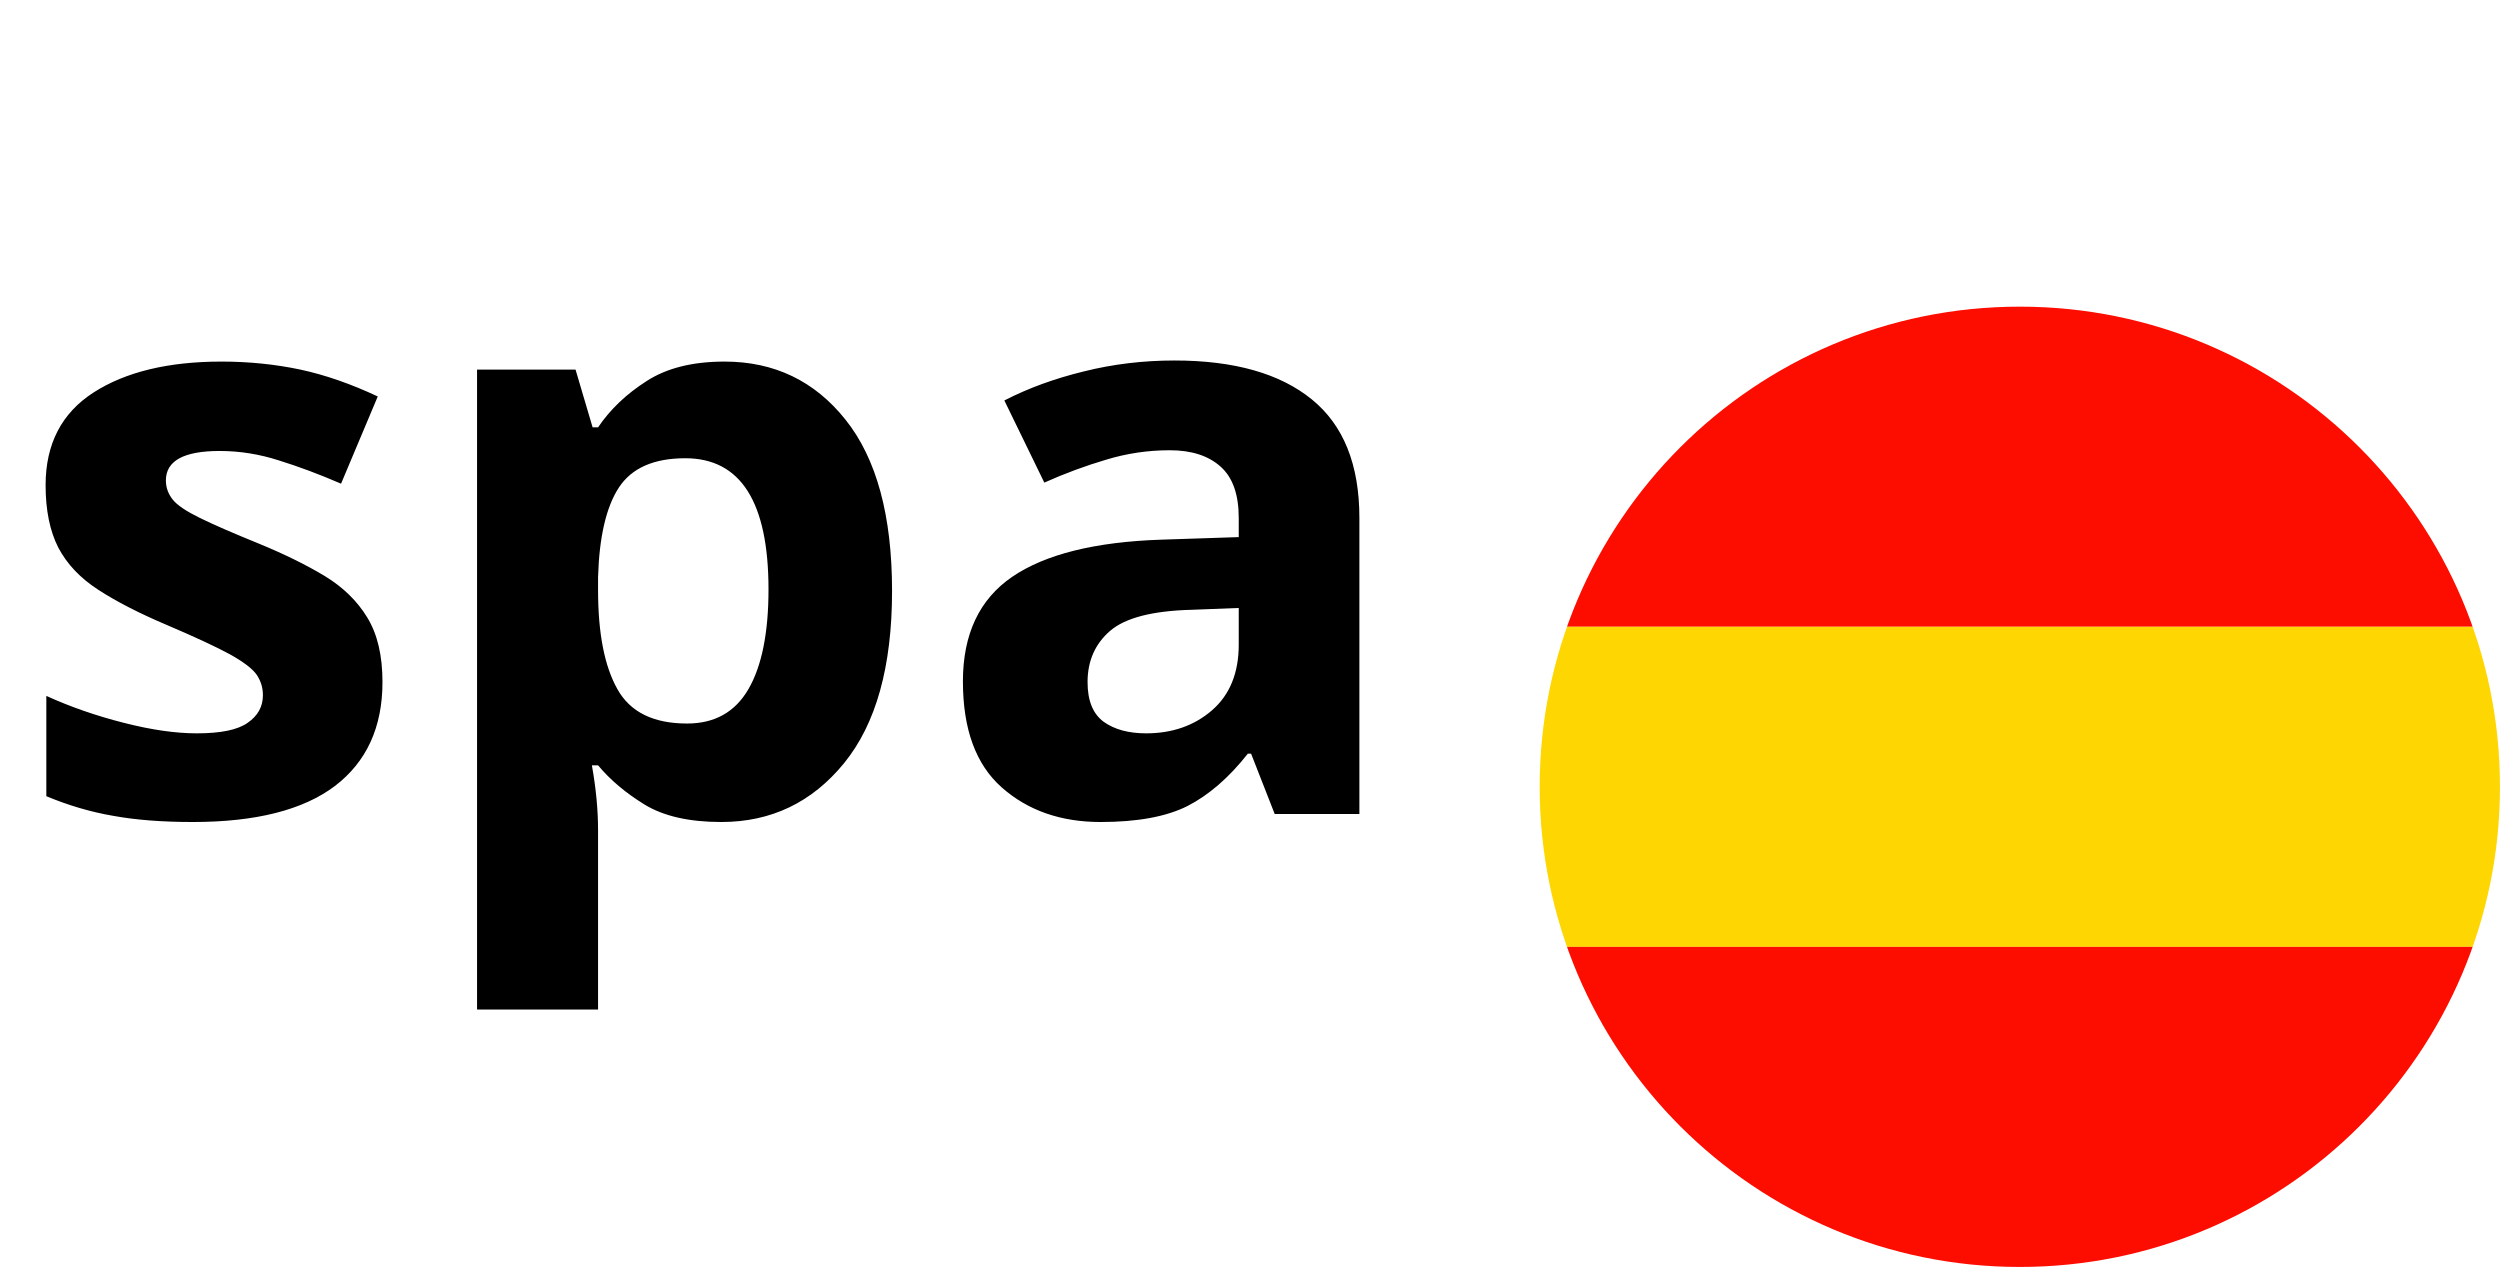
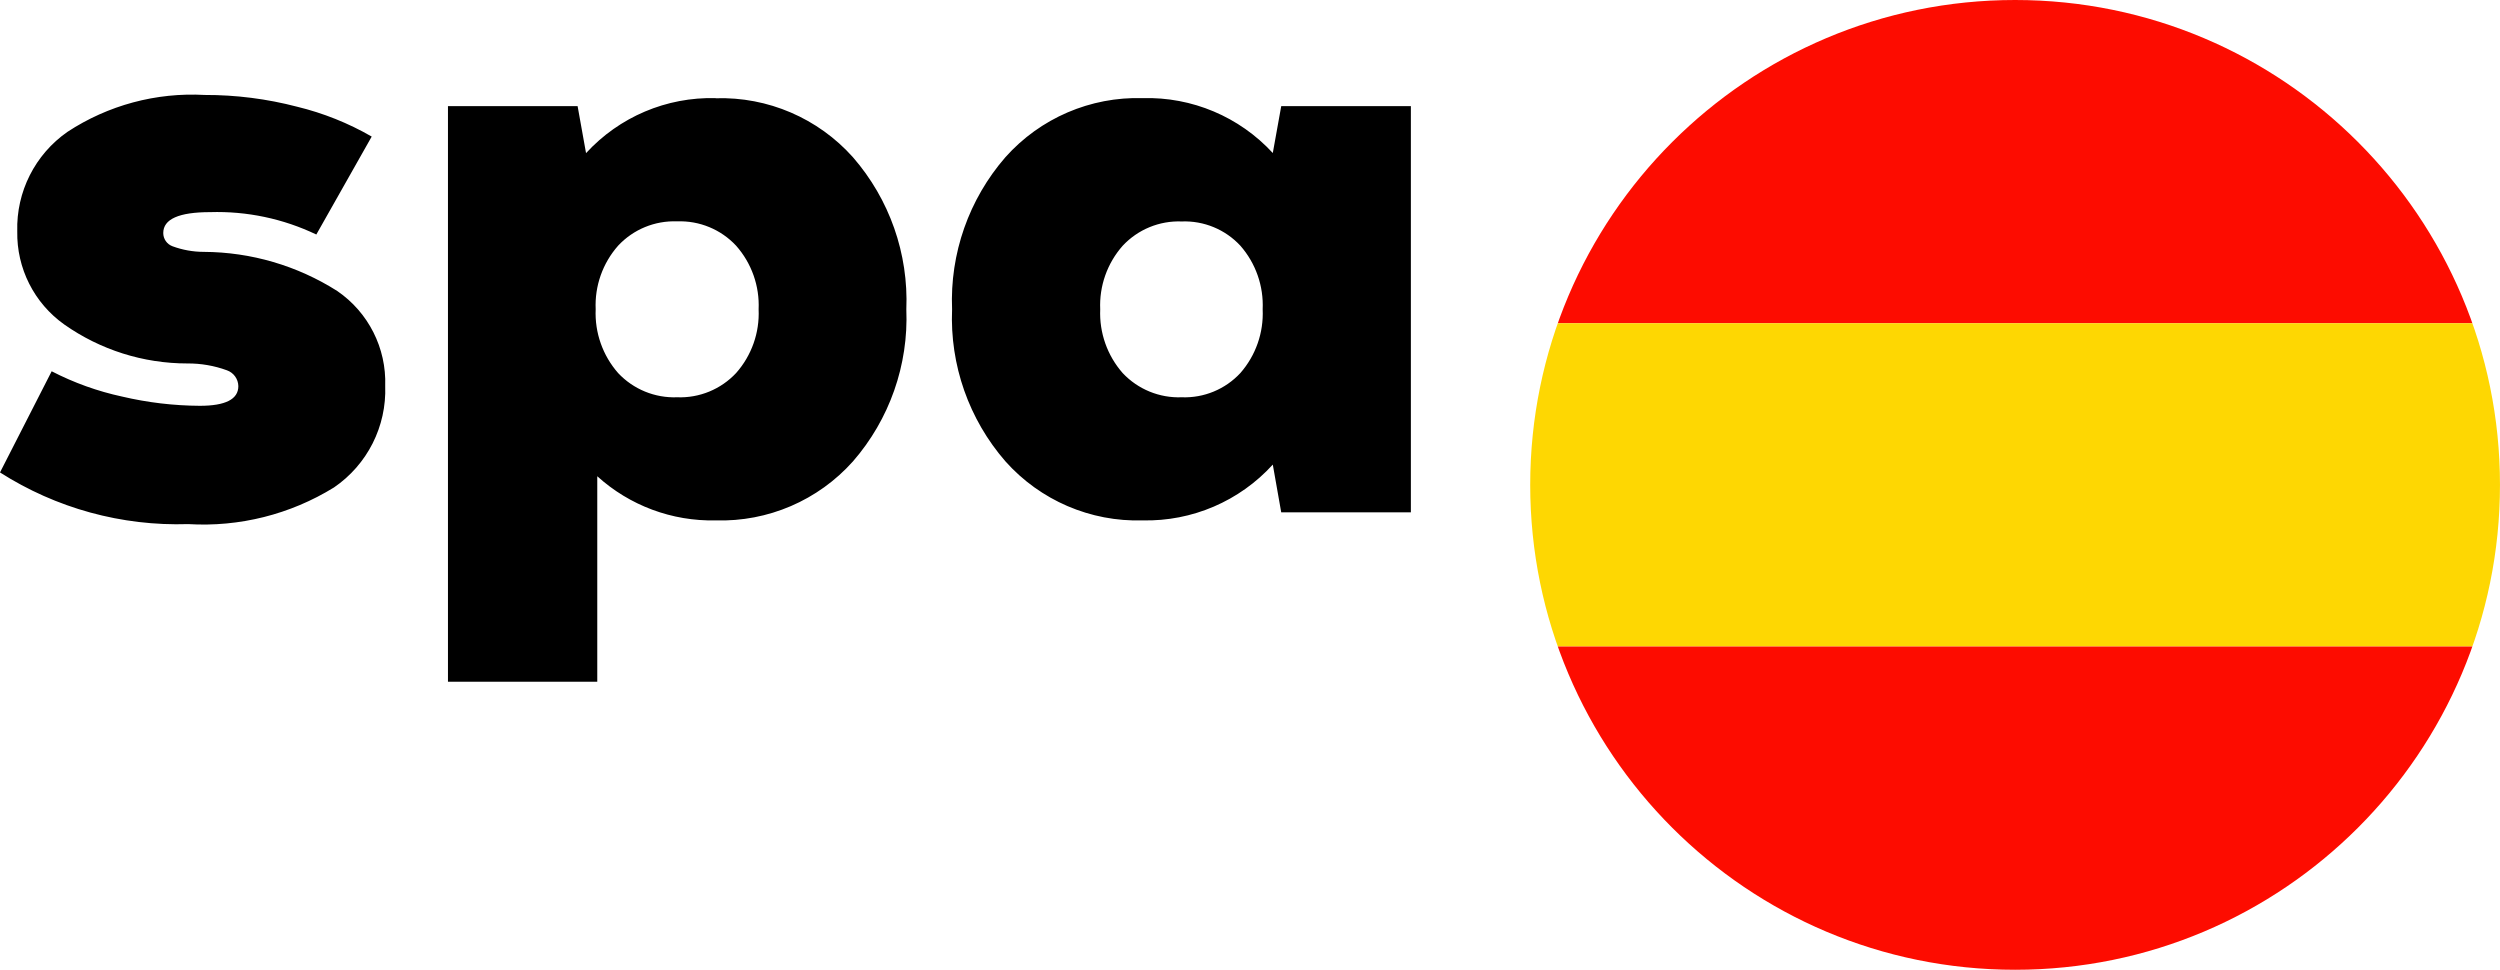
- <svg xmlns="http://www.w3.org/2000/svg" width="107.492" height="54.476">
+ <svg xmlns="http://www.w3.org/2000/svg" width="106.443" height="41.291">
  <defs>
    <clipPath id="a">
      <circle data-name="Ellipse 305" cx="20.645" cy="20.645" fill="none" r="20.645" />
    </clipPath>
  </defs>
  <g data-name="Group 1021">
    <g data-name="Group 1020">
      <g data-name="Group 1019">
-         <g data-name="Group 1018" clip-path="url(#a)" transform="translate(66.201 13.185)">
+         <g data-name="Group 1018" clip-path="url(#a)" transform="translate(65.152)">
          <path data-name="Rectangle 1269" fill="#fd0c00" d="M-9.312 0h59.914v13.763H-9.312z" />
          <path data-name="Rectangle 1270" fill="#fed702" d="M-9.312 13.764h59.914v13.763H-9.312z" />
          <path data-name="Rectangle 1271" fill="#fd0c00" d="M-9.312 27.527h59.914V41.29H-9.312z" />
        </g>
      </g>
-       <text transform="translate(63 35)" font-size="35" font-family="Nexa-Black, Nexa" font-weight="800">
-         <tspan x="-62.617" y="0">spa</tspan>
-       </text>
+       <path data-name="Path 39625" d="M8.015 22.315A14.043 14.043 0 010 20.115l2.2-4.307a12.093 12.093 0 003 1.077 14.816 14.816 0 003.307.393q1.641 0 1.641-.837a.729.729 0 00-.487-.675 4.8 4.8 0 00-1.68-.291 9.1 9.1 0 01-5.246-1.66 4.754 4.754 0 01-2-3.965 4.993 4.993 0 012.136-4.235 9.671 9.671 0 015.845-1.572 15.367 15.367 0 013.931.5 12.025 12.025 0 013.179 1.272l-2.358 4.17a9.776 9.776 0 00-4.517-.953q-2 0-2 .889a.6.6 0 00.393.564 3.855 3.855 0 001.333.239 10.7 10.7 0 015.682 1.666 4.7 4.7 0 012.042 4.042 5.009 5.009 0 01-2.182 4.323 10.6 10.6 0 01-6.204 1.56zM30.471 4.183a7.525 7.525 0 015.845 2.512 9.284 9.284 0 012.273 6.477 9.284 9.284 0 01-2.273 6.473 7.525 7.525 0 01-5.844 2.512 7.264 7.264 0 01-5.042-1.88v8.75h-6.357V4.52h5.52l.359 2a7.232 7.232 0 015.52-2.342zm-4.152 11.702a3.276 3.276 0 002.512 1.03 3.263 3.263 0 002.512-1.034 3.829 3.829 0 00.957-2.709 3.829 3.829 0 00-.957-2.709 3.263 3.263 0 00-2.512-1.038 3.263 3.263 0 00-2.512 1.034 3.829 3.829 0 00-.957 2.709 3.86 3.86 0 00.957 2.717zM54.551 4.52h5.52v17.295h-5.52l-.359-2.034a7.27 7.27 0 01-5.541 2.376 7.525 7.525 0 01-5.841-2.512 9.284 9.284 0 01-2.273-6.477 9.284 9.284 0 012.273-6.477 7.525 7.525 0 015.841-2.513 7.251 7.251 0 015.541 2.337zm-6.75 11.365a3.276 3.276 0 002.512 1.03 3.236 3.236 0 002.5-1.034 3.85 3.85 0 00.948-2.709 3.85 3.85 0 00-.948-2.709 3.236 3.236 0 00-2.5-1.034 3.263 3.263 0 00-2.512 1.034 3.829 3.829 0 00-.957 2.709 3.86 3.86 0 00.957 2.713z" />
    </g>
  </g>
</svg>
